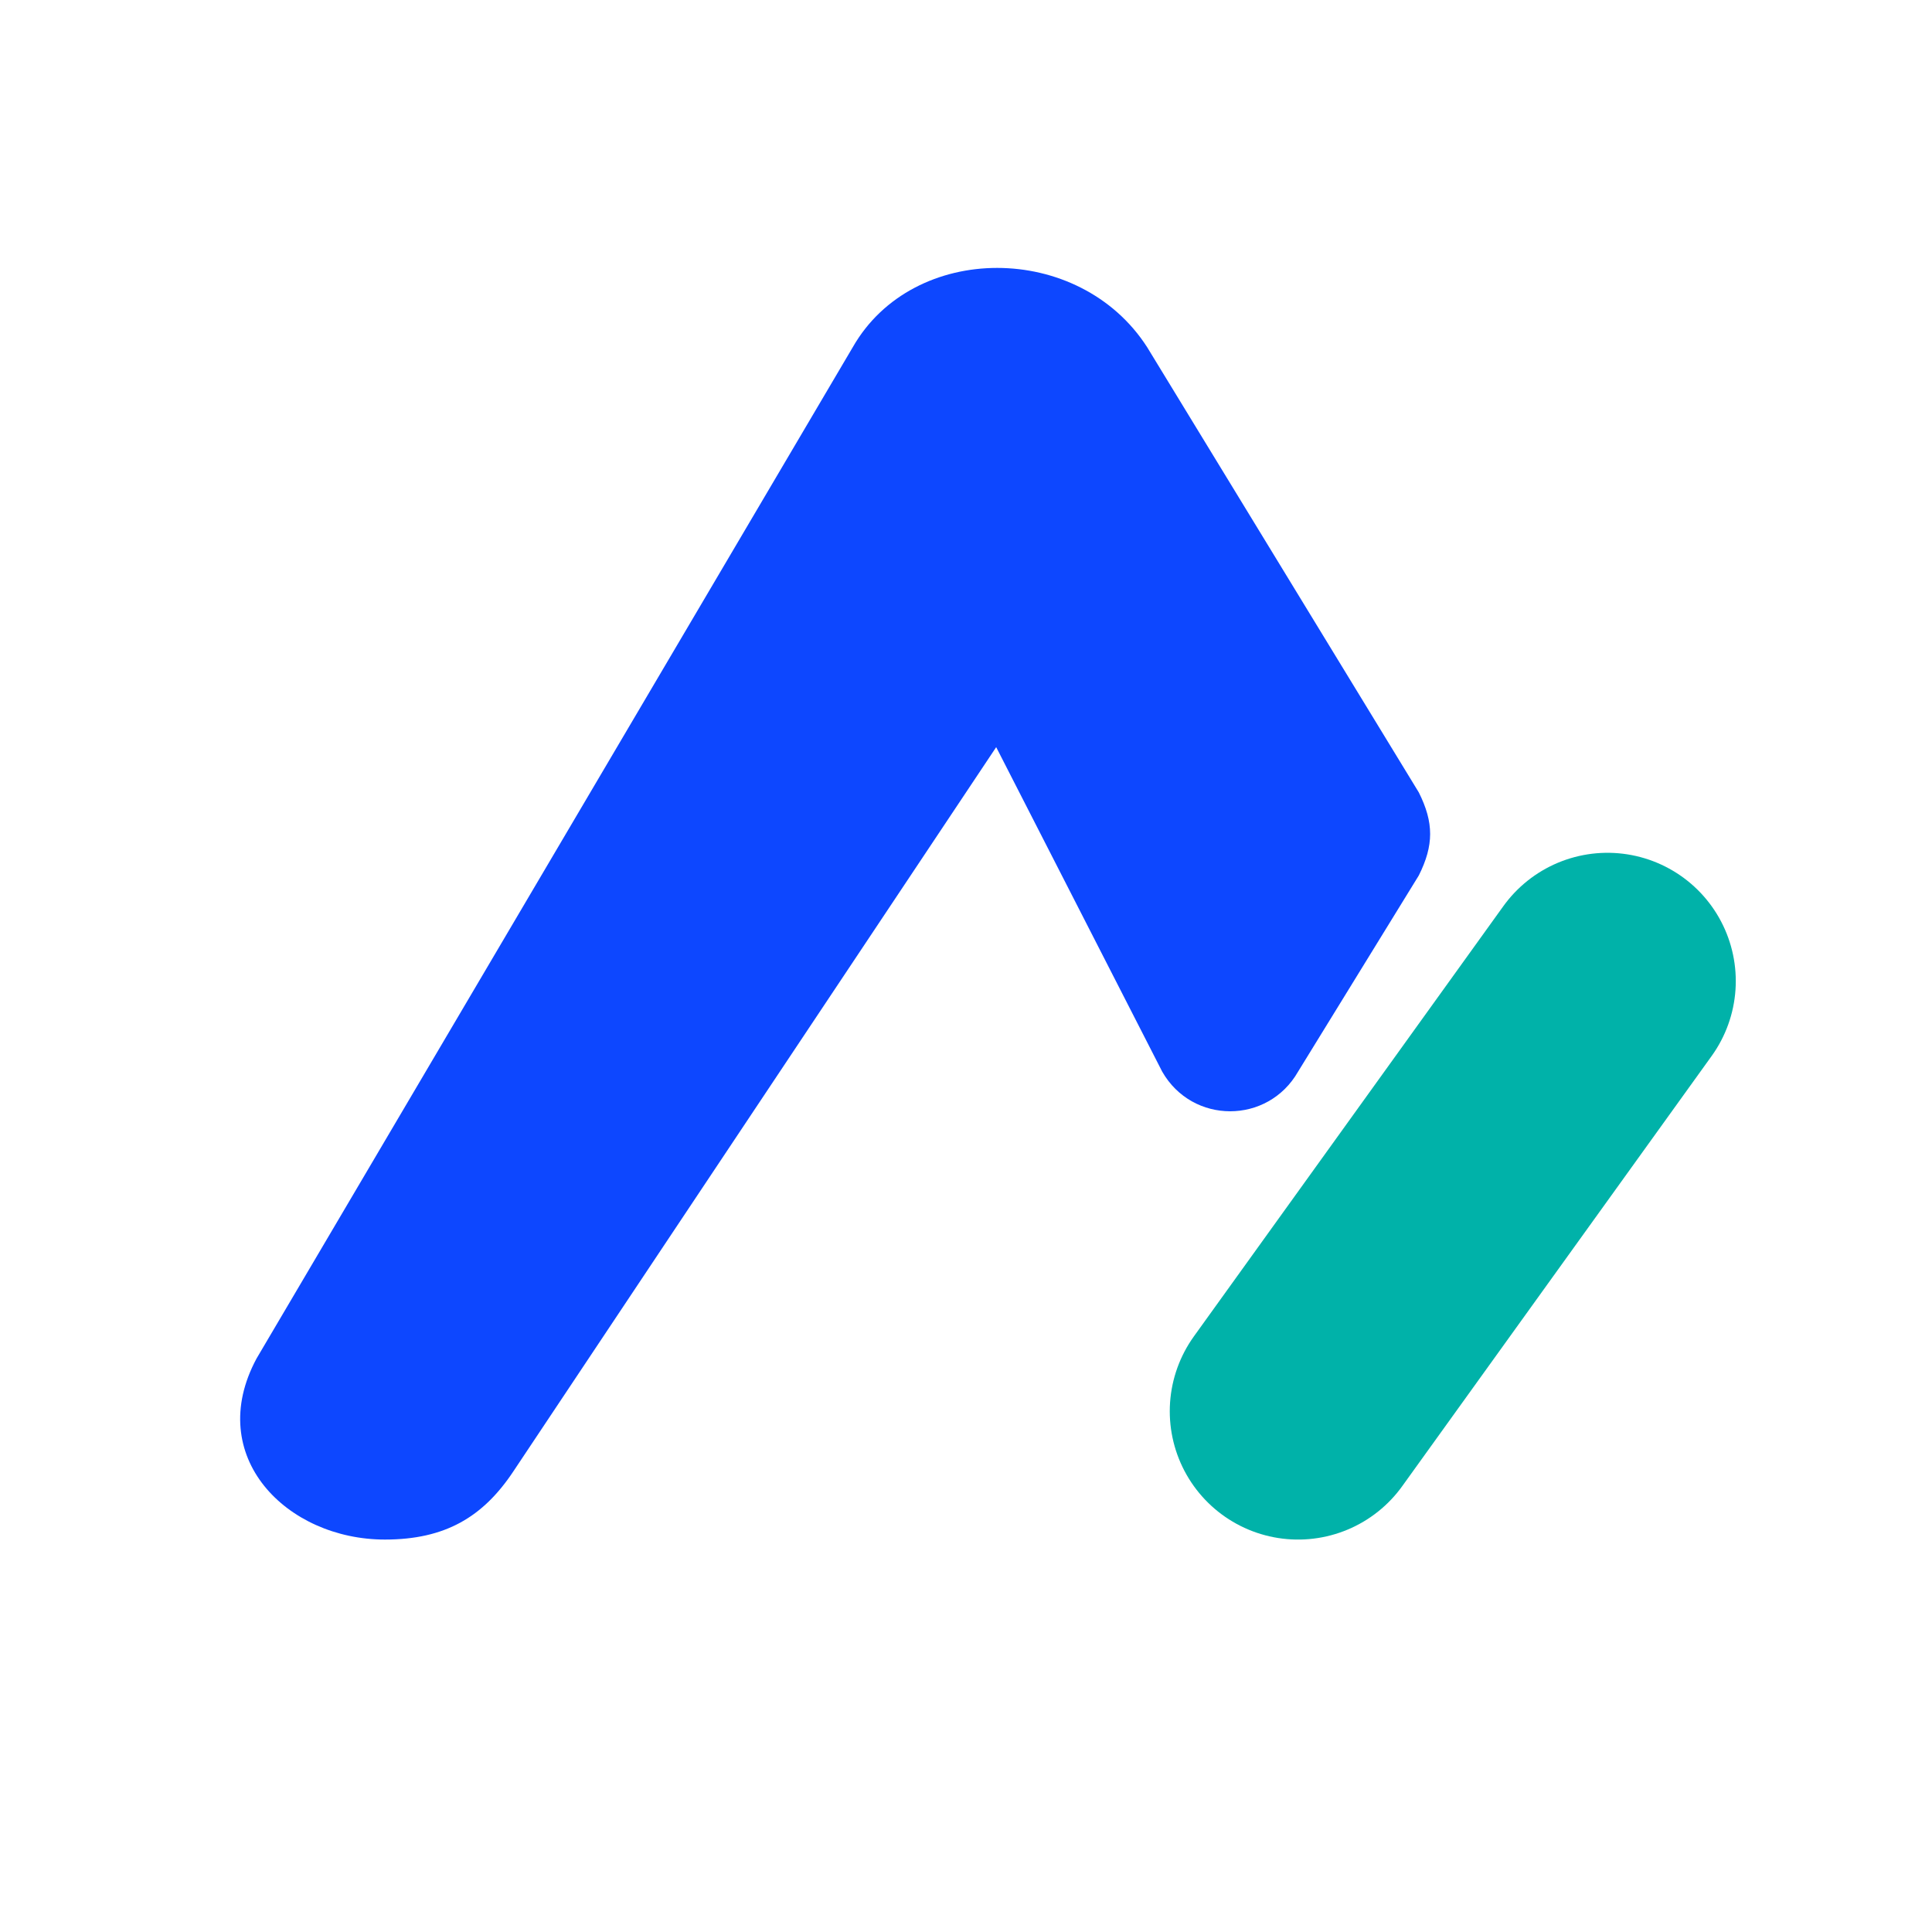
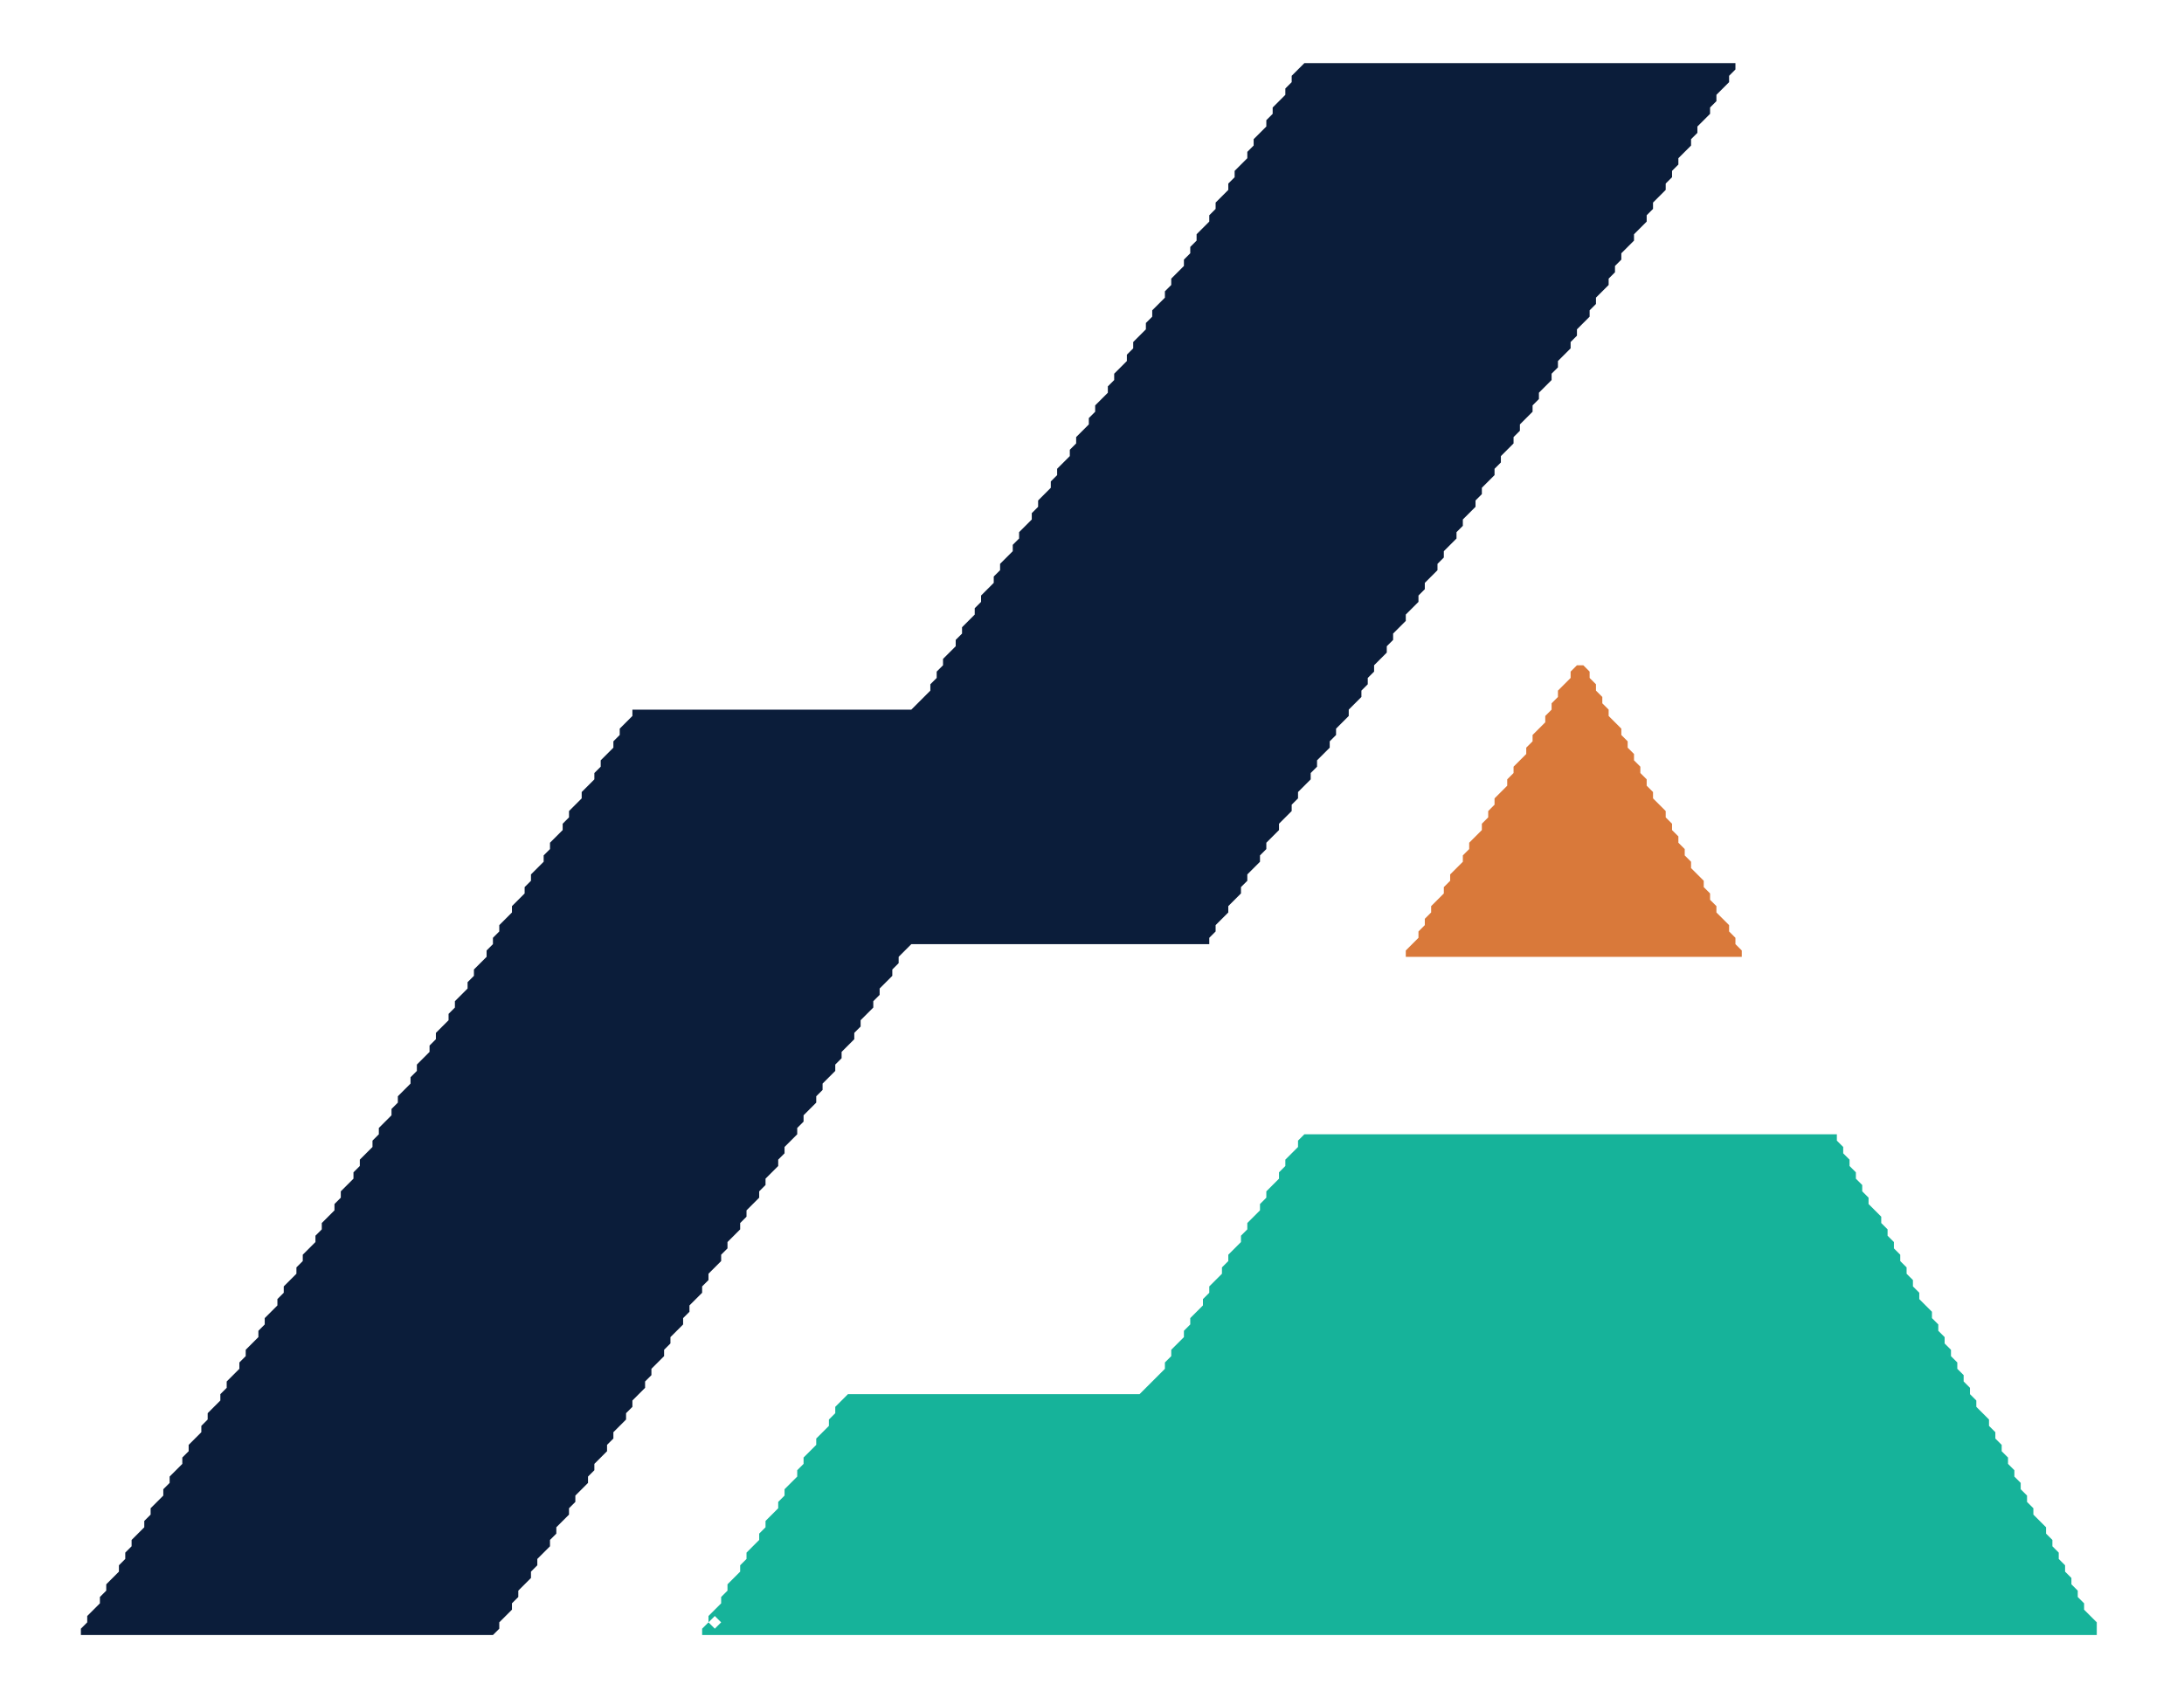
- <svg xmlns="http://www.w3.org/2000/svg" width="256" height="256" viewBox="0 0 256 256" role="img" aria-labelledby="title">
-   <path d="M 51 204 C 38 204 27 193 34 180 L 113 46 C 121 32 143 32 152 46 L 188 105 C 190 109 190 112 188 116 L 172 142 C 168 149 158 149 154 142 L 132 99 L 68 195 C 64 201 59 204 51 204 Z" fill="#0D47FF" />
-   <path d="M 172 187 L 213 130" fill="none" stroke="#00B2A9" stroke-width="34" stroke-linecap="round" />
+ <svg xmlns="http://www.w3.org/2000/svg" viewBox="4.240 8.040 344.520 268.920">
+   <path d="M 210 18 L 208 20 L 208 21 L 207 22 L 207 23 L 205 25 L 205 26 L 204 27 L 204 28 L 202 30 L 202 31 L 201 32 L 201 33 L 199 35 L 199 36 L 198 37 L 198 38 L 196 40 L 196 41 L 195 42 L 195 43 L 193 45 L 193 46 L 192 47 L 192 48 L 191 49 L 191 50 L 189 52 L 189 53 L 188 54 L 188 55 L 186 57 L 186 58 L 185 59 L 185 60 L 183 62 L 183 63 L 182 64 L 182 65 L 180 67 L 180 68 L 179 69 L 179 70 L 177 72 L 177 73 L 176 74 L 176 75 L 174 77 L 174 78 L 173 79 L 173 80 L 171 82 L 171 83 L 170 84 L 170 85 L 168 87 L 168 88 L 167 89 L 167 90 L 165 92 L 165 93 L 164 94 L 164 95 L 162 97 L 162 98 L 161 99 L 161 100 L 159 102 L 159 103 L 158 104 L 158 105 L 156 107 L 156 108 L 155 109 L 155 110 L 153 112 L 153 113 L 152 114 L 152 115 L 151 116 L 151 117 L 148 120 L 104 120 L 104 121 L 102 123 L 102 124 L 101 125 L 101 126 L 99 128 L 99 129 L 98 130 L 98 131 L 96 133 L 96 134 L 94 136 L 94 137 L 93 138 L 93 139 L 91 141 L 91 142 L 90 143 L 90 144 L 88 146 L 88 147 L 87 148 L 87 149 L 85 151 L 85 152 L 83 154 L 83 155 L 82 156 L 82 157 L 81 158 L 81 159 L 79 161 L 79 162 L 78 163 L 78 164 L 76 166 L 76 167 L 75 168 L 75 169 L 73 171 L 73 172 L 72 173 L 72 174 L 70 176 L 70 177 L 69 178 L 69 179 L 67 181 L 67 182 L 66 183 L 66 184 L 64 186 L 64 187 L 63 188 L 63 189 L 61 191 L 61 192 L 60 193 L 60 194 L 58 196 L 58 197 L 57 198 L 57 199 L 55 201 L 55 202 L 54 203 L 54 204 L 52 206 L 52 207 L 51 208 L 51 209 L 49 211 L 49 212 L 48 213 L 48 214 L 46 216 L 46 217 L 45 218 L 45 219 L 43 221 L 43 222 L 42 223 L 42 224 L 40 226 L 40 227 L 39 228 L 39 229 L 37 231 L 37 232 L 36 233 L 36 234 L 34 236 L 34 237 L 33 238 L 33 239 L 31 241 L 31 242 L 30 243 L 30 244 L 28 246 L 28 247 L 27 248 L 27 249 L 25 251 L 25 252 L 24 253 L 24 254 L 23 255 L 23 256 L 21 258 L 21 259 L 20 260 L 20 261 L 18 263 L 18 264 L 17 265 L 17 266 L 82 266 L 83 265 L 83 264 L 85 262 L 85 261 L 86 260 L 86 259 L 88 257 L 88 256 L 89 255 L 89 254 L 91 252 L 91 251 L 92 250 L 92 249 L 94 247 L 94 246 L 95 245 L 95 244 L 97 242 L 97 241 L 98 240 L 98 239 L 100 237 L 100 236 L 101 235 L 101 234 L 103 232 L 103 231 L 104 230 L 104 229 L 106 227 L 106 226 L 107 225 L 107 224 L 109 222 L 109 221 L 110 220 L 110 219 L 112 217 L 112 216 L 113 215 L 113 214 L 115 212 L 115 211 L 116 210 L 116 209 L 118 207 L 118 206 L 119 205 L 119 204 L 121 202 L 121 201 L 122 200 L 122 199 L 124 197 L 124 196 L 125 195 L 125 194 L 127 192 L 127 191 L 128 190 L 128 189 L 130 187 L 130 186 L 131 185 L 131 184 L 133 182 L 133 181 L 134 180 L 134 179 L 136 177 L 136 176 L 137 175 L 137 174 L 139 172 L 139 171 L 140 170 L 140 169 L 142 167 L 142 166 L 143 165 L 143 164 L 145 162 L 145 161 L 146 160 L 146 159 L 148 157 L 195 157 L 195 156 L 196 155 L 196 154 L 198 152 L 198 151 L 200 149 L 200 148 L 201 147 L 201 146 L 203 144 L 203 143 L 204 142 L 204 141 L 206 139 L 206 138 L 208 136 L 208 135 L 209 134 L 209 133 L 211 131 L 211 130 L 212 129 L 212 128 L 214 126 L 214 125 L 215 124 L 215 123 L 217 121 L 217 120 L 219 118 L 219 117 L 220 116 L 220 115 L 221 114 L 221 113 L 223 111 L 223 110 L 224 109 L 224 108 L 226 106 L 226 105 L 228 103 L 228 102 L 229 101 L 229 100 L 231 98 L 231 97 L 232 96 L 232 95 L 234 93 L 234 92 L 235 91 L 235 90 L 237 88 L 237 87 L 238 86 L 238 85 L 240 83 L 240 82 L 241 81 L 241 80 L 243 78 L 243 77 L 244 76 L 244 75 L 246 73 L 246 72 L 247 71 L 247 70 L 249 68 L 249 67 L 250 66 L 250 65 L 252 63 L 252 62 L 253 61 L 253 60 L 255 58 L 255 57 L 256 56 L 256 55 L 258 53 L 258 52 L 259 51 L 259 50 L 260 49 L 260 48 L 262 46 L 262 45 L 264 43 L 264 42 L 265 41 L 265 40 L 267 38 L 267 37 L 268 36 L 268 35 L 269 34 L 269 33 L 271 31 L 271 30 L 272 29 L 272 28 L 274 26 L 274 25 L 275 24 L 275 23 L 277 21 L 277 20 L 278 19 L 278 18 Z" fill="#0B1D3A" fill-rule="evenodd" />
+   <path d="M 210 187 L 209 188 L 209 189 L 207 191 L 207 192 L 206 193 L 206 194 L 204 196 L 204 197 L 203 198 L 203 199 L 201 201 L 201 202 L 200 203 L 200 204 L 198 206 L 198 207 L 197 208 L 197 209 L 195 211 L 195 212 L 194 213 L 194 214 L 192 216 L 192 217 L 191 218 L 191 219 L 189 221 L 189 222 L 188 223 L 188 224 L 184 228 L 138 228 L 136 230 L 136 231 L 135 232 L 135 233 L 133 235 L 133 236 L 131 238 L 131 239 L 130 240 L 130 241 L 128 243 L 128 244 L 127 245 L 127 246 L 125 248 L 125 249 L 124 250 L 124 251 L 122 253 L 122 254 L 121 255 L 121 256 L 119 258 L 119 259 L 118 260 L 118 261 L 116 263 L 116 264 L 115 265 L 115 266 L 335 266 L 335 264 L 333 262 L 333 261 L 332 260 L 332 259 L 331 258 L 331 257 L 330 256 L 330 255 L 329 254 L 329 253 L 328 252 L 328 251 L 327 250 L 327 249 L 325 247 L 325 246 L 324 245 L 324 244 L 323 243 L 323 242 L 322 241 L 322 240 L 321 239 L 321 238 L 320 237 L 320 236 L 319 235 L 319 234 L 318 233 L 318 232 L 316 230 L 316 229 L 315 228 L 315 227 L 314 226 L 314 225 L 313 224 L 313 223 L 312 222 L 312 221 L 311 220 L 311 219 L 310 218 L 310 217 L 309 216 L 309 215 L 307 213 L 307 212 L 306 211 L 306 210 L 305 209 L 305 208 L 304 207 L 304 206 L 303 205 L 303 204 L 302 203 L 302 202 L 301 201 L 301 200 L 299 198 L 299 197 L 298 196 L 298 195 L 297 194 L 297 193 L 296 192 L 296 191 L 295 190 L 295 189 L 294 188 L 294 187 Z M 116 264 L 117 263 L 118 264 L 117 265 Z" fill="#16B39A" fill-rule="evenodd" />
+   <path d="M 253 113 L 252 114 L 252 115 L 250 117 L 250 118 L 249 119 L 249 120 L 248 121 L 248 122 L 246 124 L 246 125 L 245 126 L 245 127 L 243 129 L 243 130 L 242 131 L 242 132 L 240 134 L 240 135 L 239 136 L 239 137 L 238 138 L 238 139 L 236 141 L 236 142 L 235 143 L 235 144 L 233 146 L 233 147 L 232 148 L 232 149 L 230 151 L 230 152 L 229 153 L 229 154 L 228 155 L 228 156 L 226 158 L 226 159 L 279 159 L 279 158 L 278 157 L 278 156 L 277 155 L 277 154 L 275 152 L 275 151 L 274 150 L 274 149 L 273 148 L 273 147 L 271 145 L 271 144 L 270 143 L 270 142 L 269 141 L 269 140 L 268 139 L 268 138 L 267 137 L 267 136 L 265 134 L 265 133 L 264 132 L 264 131 L 263 130 L 263 129 L 262 128 L 262 127 L 261 126 L 261 125 L 260 124 L 260 123 L 258 121 L 258 120 L 257 119 L 257 118 L 256 117 L 256 116 L 255 115 L 255 114 L 254 113 Z" fill="#D9793A" fill-rule="evenodd" />
</svg>
